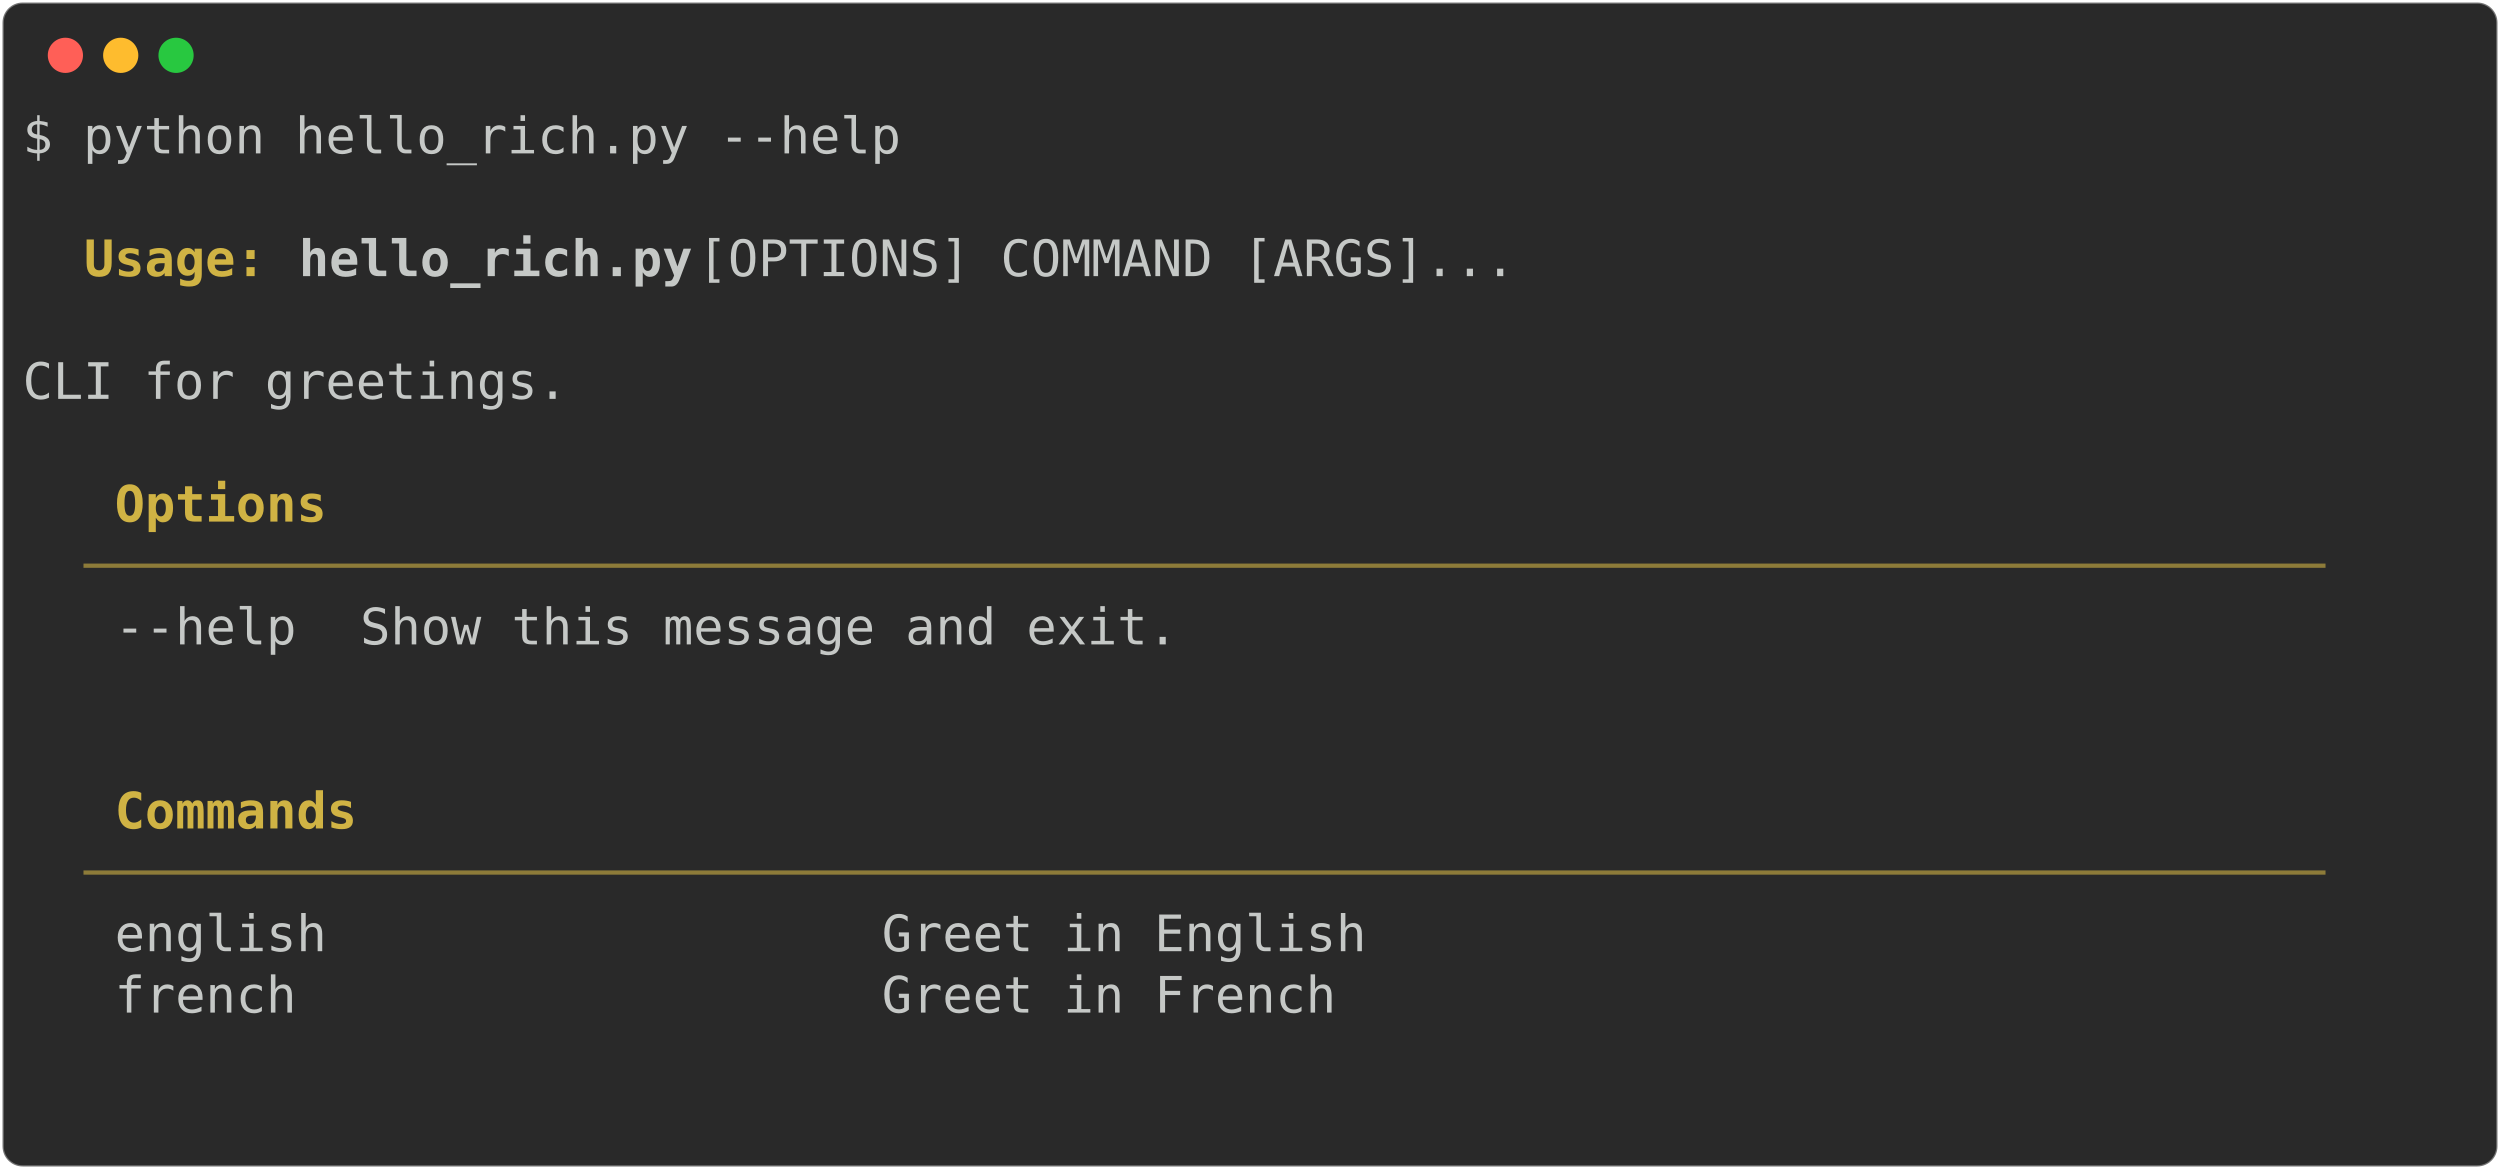
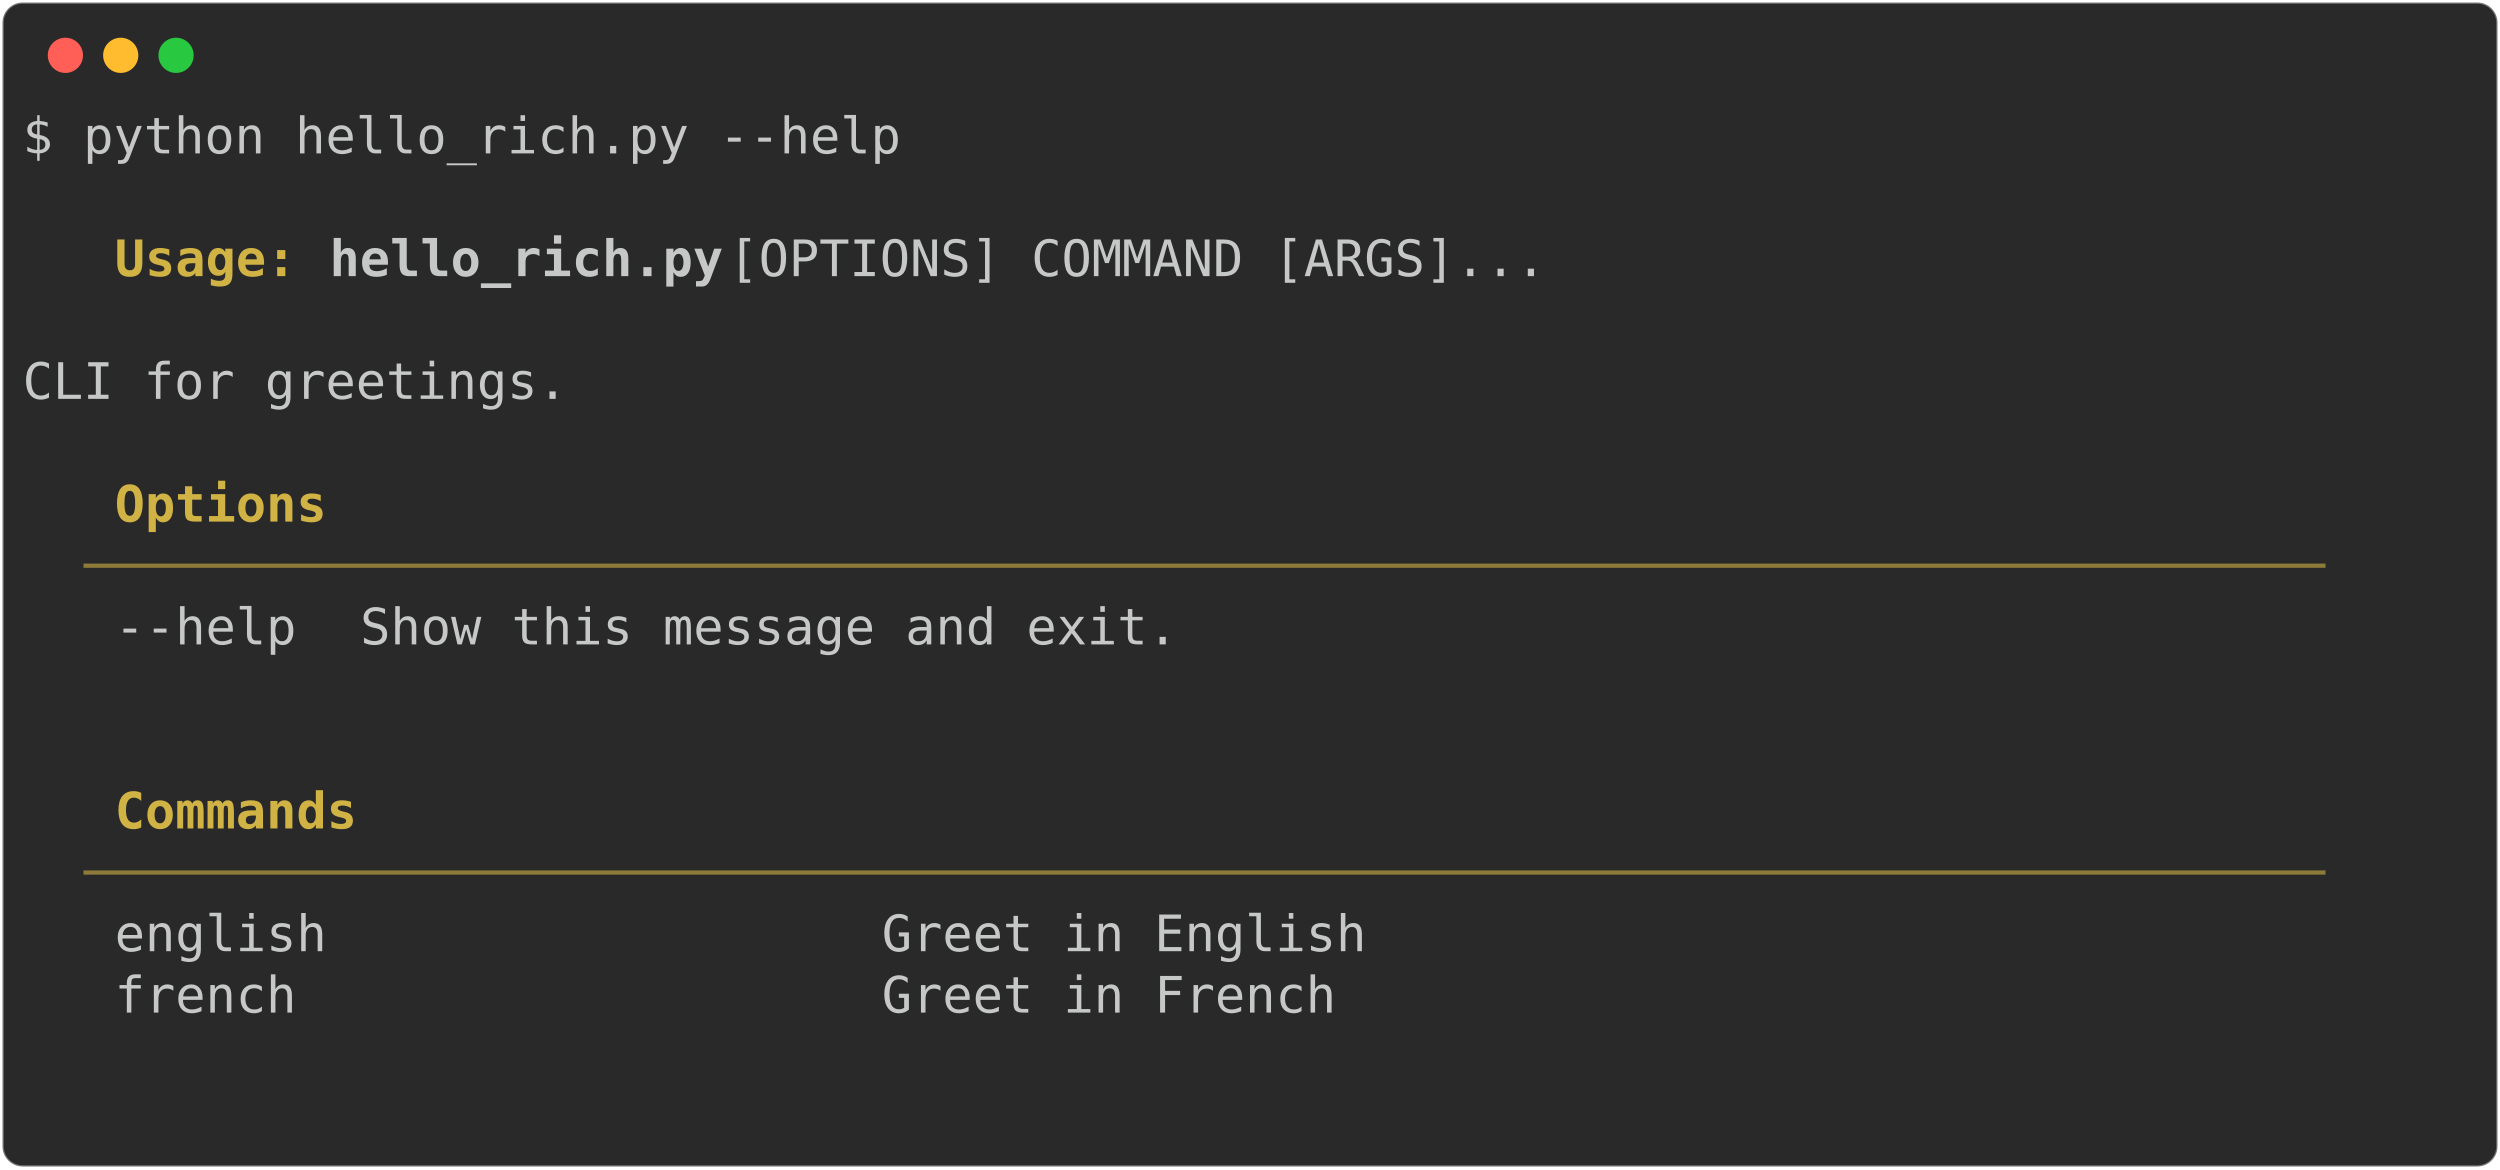
<svg xmlns="http://www.w3.org/2000/svg" class="rich-terminal" viewBox="0 0 994 464.8">
  <style>

    @font-face {
        font-family: "Fira Code";
        src: local("FiraCode-Regular"),
                url("https://cdnjs.cloudflare.com/ajax/libs/firacode/6.2.0/woff2/FiraCode-Regular.woff2") format("woff2"),
                url("https://cdnjs.cloudflare.com/ajax/libs/firacode/6.2.0/woff/FiraCode-Regular.woff") format("woff");
        font-style: normal;
        font-weight: 400;
    }
    @font-face {
        font-family: "Fira Code";
        src: local("FiraCode-Bold"),
                url("https://cdnjs.cloudflare.com/ajax/libs/firacode/6.2.0/woff2/FiraCode-Bold.woff2") format("woff2"),
                url("https://cdnjs.cloudflare.com/ajax/libs/firacode/6.2.0/woff/FiraCode-Bold.woff") format("woff");
        font-style: bold;
        font-weight: 700;
    }

-     .terminal-2241672714-matrix {
+     .terminal-1516320266-matrix {
        font-family: Fira Code, monospace;
        font-size: 20px;
        line-height: 24.4px;
        font-variant-east-asian: full-width;
    }

-     .terminal-2241672714-title {
+     .terminal-1516320266-title {
        font-size: 18px;
        font-weight: bold;
        font-family: arial;
    }

-     .terminal-2241672714-r1 { fill: #c5c8c6 }
- .terminal-2241672714-r2 { fill: #d0b344;font-weight: bold }
- .terminal-2241672714-r3 { fill: #c5c8c6;font-weight: bold }
- .terminal-2241672714-r4 { fill: #8d7b39 }
+     .terminal-1516320266-r1 { fill: #c5c8c6 }
+ .terminal-1516320266-r2 { fill: #d0b344;font-weight: bold }
+ .terminal-1516320266-r3 { fill: #c5c8c6;font-weight: bold }
+ .terminal-1516320266-r4 { fill: #8d7b39 }
    </style>
  <defs>
-     <clipPath id="terminal-2241672714-clip-terminal">
+     <clipPath id="terminal-1516320266-clip-terminal">
      <rect x="0" y="0" width="975.0" height="413.8" />
    </clipPath>
-     <clipPath id="terminal-2241672714-line-0">
+     <clipPath id="terminal-1516320266-line-0">
      <rect x="0" y="1.5" width="976" height="24.65" />
    </clipPath>
-     <clipPath id="terminal-2241672714-line-1">
+     <clipPath id="terminal-1516320266-line-1">
      <rect x="0" y="25.9" width="976" height="24.65" />
    </clipPath>
-     <clipPath id="terminal-2241672714-line-2">
+     <clipPath id="terminal-1516320266-line-2">
      <rect x="0" y="50.3" width="976" height="24.65" />
    </clipPath>
-     <clipPath id="terminal-2241672714-line-3">
+     <clipPath id="terminal-1516320266-line-3">
      <rect x="0" y="74.7" width="976" height="24.65" />
    </clipPath>
-     <clipPath id="terminal-2241672714-line-4">
+     <clipPath id="terminal-1516320266-line-4">
      <rect x="0" y="99.1" width="976" height="24.65" />
    </clipPath>
-     <clipPath id="terminal-2241672714-line-5">
+     <clipPath id="terminal-1516320266-line-5">
      <rect x="0" y="123.5" width="976" height="24.65" />
    </clipPath>
-     <clipPath id="terminal-2241672714-line-6">
+     <clipPath id="terminal-1516320266-line-6">
      <rect x="0" y="147.9" width="976" height="24.65" />
    </clipPath>
-     <clipPath id="terminal-2241672714-line-7">
+     <clipPath id="terminal-1516320266-line-7">
      <rect x="0" y="172.3" width="976" height="24.65" />
    </clipPath>
-     <clipPath id="terminal-2241672714-line-8">
+     <clipPath id="terminal-1516320266-line-8">
      <rect x="0" y="196.7" width="976" height="24.65" />
    </clipPath>
-     <clipPath id="terminal-2241672714-line-9">
+     <clipPath id="terminal-1516320266-line-9">
      <rect x="0" y="221.1" width="976" height="24.65" />
    </clipPath>
-     <clipPath id="terminal-2241672714-line-10">
+     <clipPath id="terminal-1516320266-line-10">
      <rect x="0" y="245.5" width="976" height="24.65" />
    </clipPath>
-     <clipPath id="terminal-2241672714-line-11">
+     <clipPath id="terminal-1516320266-line-11">
      <rect x="0" y="269.9" width="976" height="24.65" />
    </clipPath>
-     <clipPath id="terminal-2241672714-line-12">
+     <clipPath id="terminal-1516320266-line-12">
      <rect x="0" y="294.3" width="976" height="24.65" />
    </clipPath>
-     <clipPath id="terminal-2241672714-line-13">
+     <clipPath id="terminal-1516320266-line-13">
      <rect x="0" y="318.7" width="976" height="24.65" />
    </clipPath>
-     <clipPath id="terminal-2241672714-line-14">
+     <clipPath id="terminal-1516320266-line-14">
      <rect x="0" y="343.1" width="976" height="24.65" />
    </clipPath>
-     <clipPath id="terminal-2241672714-line-15">
+     <clipPath id="terminal-1516320266-line-15">
      <rect x="0" y="367.5" width="976" height="24.65" />
    </clipPath>
  </defs>
  <rect fill="#292929" stroke="rgba(255,255,255,0.35)" stroke-width="1" x="1" y="1" width="992" height="462.8" rx="8" />
  <g transform="translate(26,22)">
    <circle cx="0" cy="0" r="7" fill="#ff5f57" />
    <circle cx="22" cy="0" r="7" fill="#febc2e" />
    <circle cx="44" cy="0" r="7" fill="#28c840" />
  </g>
-   <g transform="translate(9, 41)" clip-path="url(#terminal-2241672714-clip-terminal)">
-     <g class="terminal-2241672714-matrix">
-       <text class="terminal-2241672714-r1" x="0" y="20" textLength="353.8" clip-path="url(#terminal-2241672714-line-0)">$ python hello_rich.py --help</text>
-       <text class="terminal-2241672714-r1" x="976" y="20" textLength="12.2" clip-path="url(#terminal-2241672714-line-0)">
+   <g transform="translate(9, 41)" clip-path="url(#terminal-1516320266-clip-terminal)">
+     <g class="terminal-1516320266-matrix">
+       <text class="terminal-1516320266-r1" x="0" y="20" textLength="353.8" clip-path="url(#terminal-1516320266-line-0)">$ python hello_rich.py --help</text>
+       <text class="terminal-1516320266-r1" x="976" y="20" textLength="12.2" clip-path="url(#terminal-1516320266-line-0)">
</text>
-       <text class="terminal-2241672714-r1" x="976" y="44.4" textLength="12.2" clip-path="url(#terminal-2241672714-line-1)">
+       <text class="terminal-1516320266-r1" x="976" y="44.4" textLength="12.2" clip-path="url(#terminal-1516320266-line-1)">
</text>
-       <text class="terminal-2241672714-r2" x="24.4" y="68.8" textLength="73.2" clip-path="url(#terminal-2241672714-line-2)">Usage:</text>
-       <text class="terminal-2241672714-r3" x="109.8" y="68.8" textLength="158.6" clip-path="url(#terminal-2241672714-line-2)">hello_rich.py</text>
-       <text class="terminal-2241672714-r1" x="268.4" y="68.8" textLength="707.6" clip-path="url(#terminal-2241672714-line-2)"> [OPTIONS] COMMAND [ARGS]...                              </text>
-       <text class="terminal-2241672714-r1" x="976" y="68.8" textLength="12.2" clip-path="url(#terminal-2241672714-line-2)">
+       <text class="terminal-1516320266-r2" x="36.6" y="68.8" textLength="73.2" clip-path="url(#terminal-1516320266-line-2)">Usage:</text>
+       <text class="terminal-1516320266-r3" x="122" y="68.8" textLength="158.6" clip-path="url(#terminal-1516320266-line-2)">hello_rich.py</text>
+       <text class="terminal-1516320266-r1" x="280.6" y="68.8" textLength="695.4" clip-path="url(#terminal-1516320266-line-2)"> [OPTIONS] COMMAND [ARGS]...                             </text>
+       <text class="terminal-1516320266-r1" x="976" y="68.8" textLength="12.2" clip-path="url(#terminal-1516320266-line-2)">
</text>
-       <text class="terminal-2241672714-r1" x="976" y="93.2" textLength="12.2" clip-path="url(#terminal-2241672714-line-3)">
+       <text class="terminal-1516320266-r1" x="976" y="93.2" textLength="12.2" clip-path="url(#terminal-1516320266-line-3)">
</text>
-       <text class="terminal-2241672714-r1" x="0" y="117.6" textLength="976" clip-path="url(#terminal-2241672714-line-4)">  CLI for greetings.                                                            </text>
-       <text class="terminal-2241672714-r1" x="976" y="117.6" textLength="12.2" clip-path="url(#terminal-2241672714-line-4)">
+       <text class="terminal-1516320266-r1" x="0" y="117.6" textLength="976" clip-path="url(#terminal-1516320266-line-4)">   CLI for greetings.                                                           </text>
+       <text class="terminal-1516320266-r1" x="976" y="117.6" textLength="12.2" clip-path="url(#terminal-1516320266-line-4)">
</text>
-       <text class="terminal-2241672714-r1" x="976" y="142" textLength="12.2" clip-path="url(#terminal-2241672714-line-5)">
+       <text class="terminal-1516320266-r1" x="976" y="142" textLength="12.2" clip-path="url(#terminal-1516320266-line-5)">
</text>
-       <text class="terminal-2241672714-r2" x="36.6" y="166.4" textLength="85.4" clip-path="url(#terminal-2241672714-line-6)">Options</text>
-       <text class="terminal-2241672714-r1" x="976" y="166.4" textLength="12.2" clip-path="url(#terminal-2241672714-line-6)">
+       <text class="terminal-1516320266-r2" x="36.6" y="166.4" textLength="85.4" clip-path="url(#terminal-1516320266-line-6)">Options</text>
+       <text class="terminal-1516320266-r1" x="976" y="166.4" textLength="12.2" clip-path="url(#terminal-1516320266-line-6)">
</text>
-       <text class="terminal-2241672714-r4" x="24.4" y="190.8" textLength="927.2" clip-path="url(#terminal-2241672714-line-7)"> ────────────────────────────────────────────────────────────────────────── </text>
-       <text class="terminal-2241672714-r1" x="976" y="190.8" textLength="12.2" clip-path="url(#terminal-2241672714-line-7)">
+       <text class="terminal-1516320266-r4" x="24.4" y="190.8" textLength="927.2" clip-path="url(#terminal-1516320266-line-7)"> ────────────────────────────────────────────────────────────────────────── </text>
+       <text class="terminal-1516320266-r1" x="976" y="190.8" textLength="12.2" clip-path="url(#terminal-1516320266-line-7)">
</text>
-       <text class="terminal-2241672714-r1" x="36.6" y="215.2" textLength="85.4" clip-path="url(#terminal-2241672714-line-8)">--help </text>
-       <text class="terminal-2241672714-r1" x="134.2" y="215.2" textLength="805.2" clip-path="url(#terminal-2241672714-line-8)"> Show this message and exit.                                      </text>
-       <text class="terminal-2241672714-r1" x="976" y="215.2" textLength="12.2" clip-path="url(#terminal-2241672714-line-8)">
+       <text class="terminal-1516320266-r1" x="36.6" y="215.2" textLength="85.4" clip-path="url(#terminal-1516320266-line-8)">--help </text>
+       <text class="terminal-1516320266-r1" x="134.2" y="215.2" textLength="805.2" clip-path="url(#terminal-1516320266-line-8)"> Show this message and exit.                                      </text>
+       <text class="terminal-1516320266-r1" x="976" y="215.2" textLength="12.2" clip-path="url(#terminal-1516320266-line-8)">
</text>
-       <text class="terminal-2241672714-r1" x="976" y="239.6" textLength="12.2" clip-path="url(#terminal-2241672714-line-9)">
+       <text class="terminal-1516320266-r1" x="976" y="239.6" textLength="12.2" clip-path="url(#terminal-1516320266-line-9)">
</text>
-       <text class="terminal-2241672714-r1" x="976" y="264" textLength="12.2" clip-path="url(#terminal-2241672714-line-10)">
+       <text class="terminal-1516320266-r1" x="976" y="264" textLength="12.2" clip-path="url(#terminal-1516320266-line-10)">
</text>
-       <text class="terminal-2241672714-r2" x="36.6" y="288.4" textLength="97.6" clip-path="url(#terminal-2241672714-line-11)">Commands</text>
-       <text class="terminal-2241672714-r1" x="976" y="288.4" textLength="12.2" clip-path="url(#terminal-2241672714-line-11)">
+       <text class="terminal-1516320266-r2" x="36.6" y="288.4" textLength="97.6" clip-path="url(#terminal-1516320266-line-11)">Commands</text>
+       <text class="terminal-1516320266-r1" x="976" y="288.4" textLength="12.2" clip-path="url(#terminal-1516320266-line-11)">
</text>
-       <text class="terminal-2241672714-r4" x="24.4" y="312.8" textLength="927.2" clip-path="url(#terminal-2241672714-line-12)"> ────────────────────────────────────────────────────────────────────────── </text>
-       <text class="terminal-2241672714-r1" x="976" y="312.8" textLength="12.2" clip-path="url(#terminal-2241672714-line-12)">
+       <text class="terminal-1516320266-r4" x="24.4" y="312.8" textLength="927.2" clip-path="url(#terminal-1516320266-line-12)"> ────────────────────────────────────────────────────────────────────────── </text>
+       <text class="terminal-1516320266-r1" x="976" y="312.8" textLength="12.2" clip-path="url(#terminal-1516320266-line-12)">
</text>
-       <text class="terminal-2241672714-r1" x="36.6" y="337.2" textLength="292.8" clip-path="url(#terminal-2241672714-line-13)">english                 </text>
-       <text class="terminal-2241672714-r1" x="341.6" y="337.2" textLength="597.8" clip-path="url(#terminal-2241672714-line-13)"> Greet in English                                </text>
-       <text class="terminal-2241672714-r1" x="976" y="337.2" textLength="12.2" clip-path="url(#terminal-2241672714-line-13)">
+       <text class="terminal-1516320266-r1" x="36.6" y="337.2" textLength="292.8" clip-path="url(#terminal-1516320266-line-13)">english                 </text>
+       <text class="terminal-1516320266-r1" x="341.6" y="337.2" textLength="597.8" clip-path="url(#terminal-1516320266-line-13)"> Greet in English                                </text>
+       <text class="terminal-1516320266-r1" x="976" y="337.2" textLength="12.2" clip-path="url(#terminal-1516320266-line-13)">
</text>
-       <text class="terminal-2241672714-r1" x="36.6" y="361.6" textLength="292.8" clip-path="url(#terminal-2241672714-line-14)">french                  </text>
-       <text class="terminal-2241672714-r1" x="341.6" y="361.6" textLength="597.8" clip-path="url(#terminal-2241672714-line-14)"> Greet in French                                 </text>
-       <text class="terminal-2241672714-r1" x="976" y="361.6" textLength="12.2" clip-path="url(#terminal-2241672714-line-14)">
+       <text class="terminal-1516320266-r1" x="36.6" y="361.6" textLength="292.8" clip-path="url(#terminal-1516320266-line-14)">french                  </text>
+       <text class="terminal-1516320266-r1" x="341.6" y="361.6" textLength="597.8" clip-path="url(#terminal-1516320266-line-14)"> Greet in French                                 </text>
+       <text class="terminal-1516320266-r1" x="976" y="361.6" textLength="12.2" clip-path="url(#terminal-1516320266-line-14)">
</text>
-       <text class="terminal-2241672714-r1" x="976" y="386" textLength="12.2" clip-path="url(#terminal-2241672714-line-15)">
+       <text class="terminal-1516320266-r1" x="976" y="386" textLength="12.2" clip-path="url(#terminal-1516320266-line-15)">
</text>
-       <text class="terminal-2241672714-r1" x="976" y="410.4" textLength="12.2" clip-path="url(#terminal-2241672714-line-16)">
+       <text class="terminal-1516320266-r1" x="976" y="410.4" textLength="12.2" clip-path="url(#terminal-1516320266-line-16)">
</text>
    </g>
  </g>
</svg>
